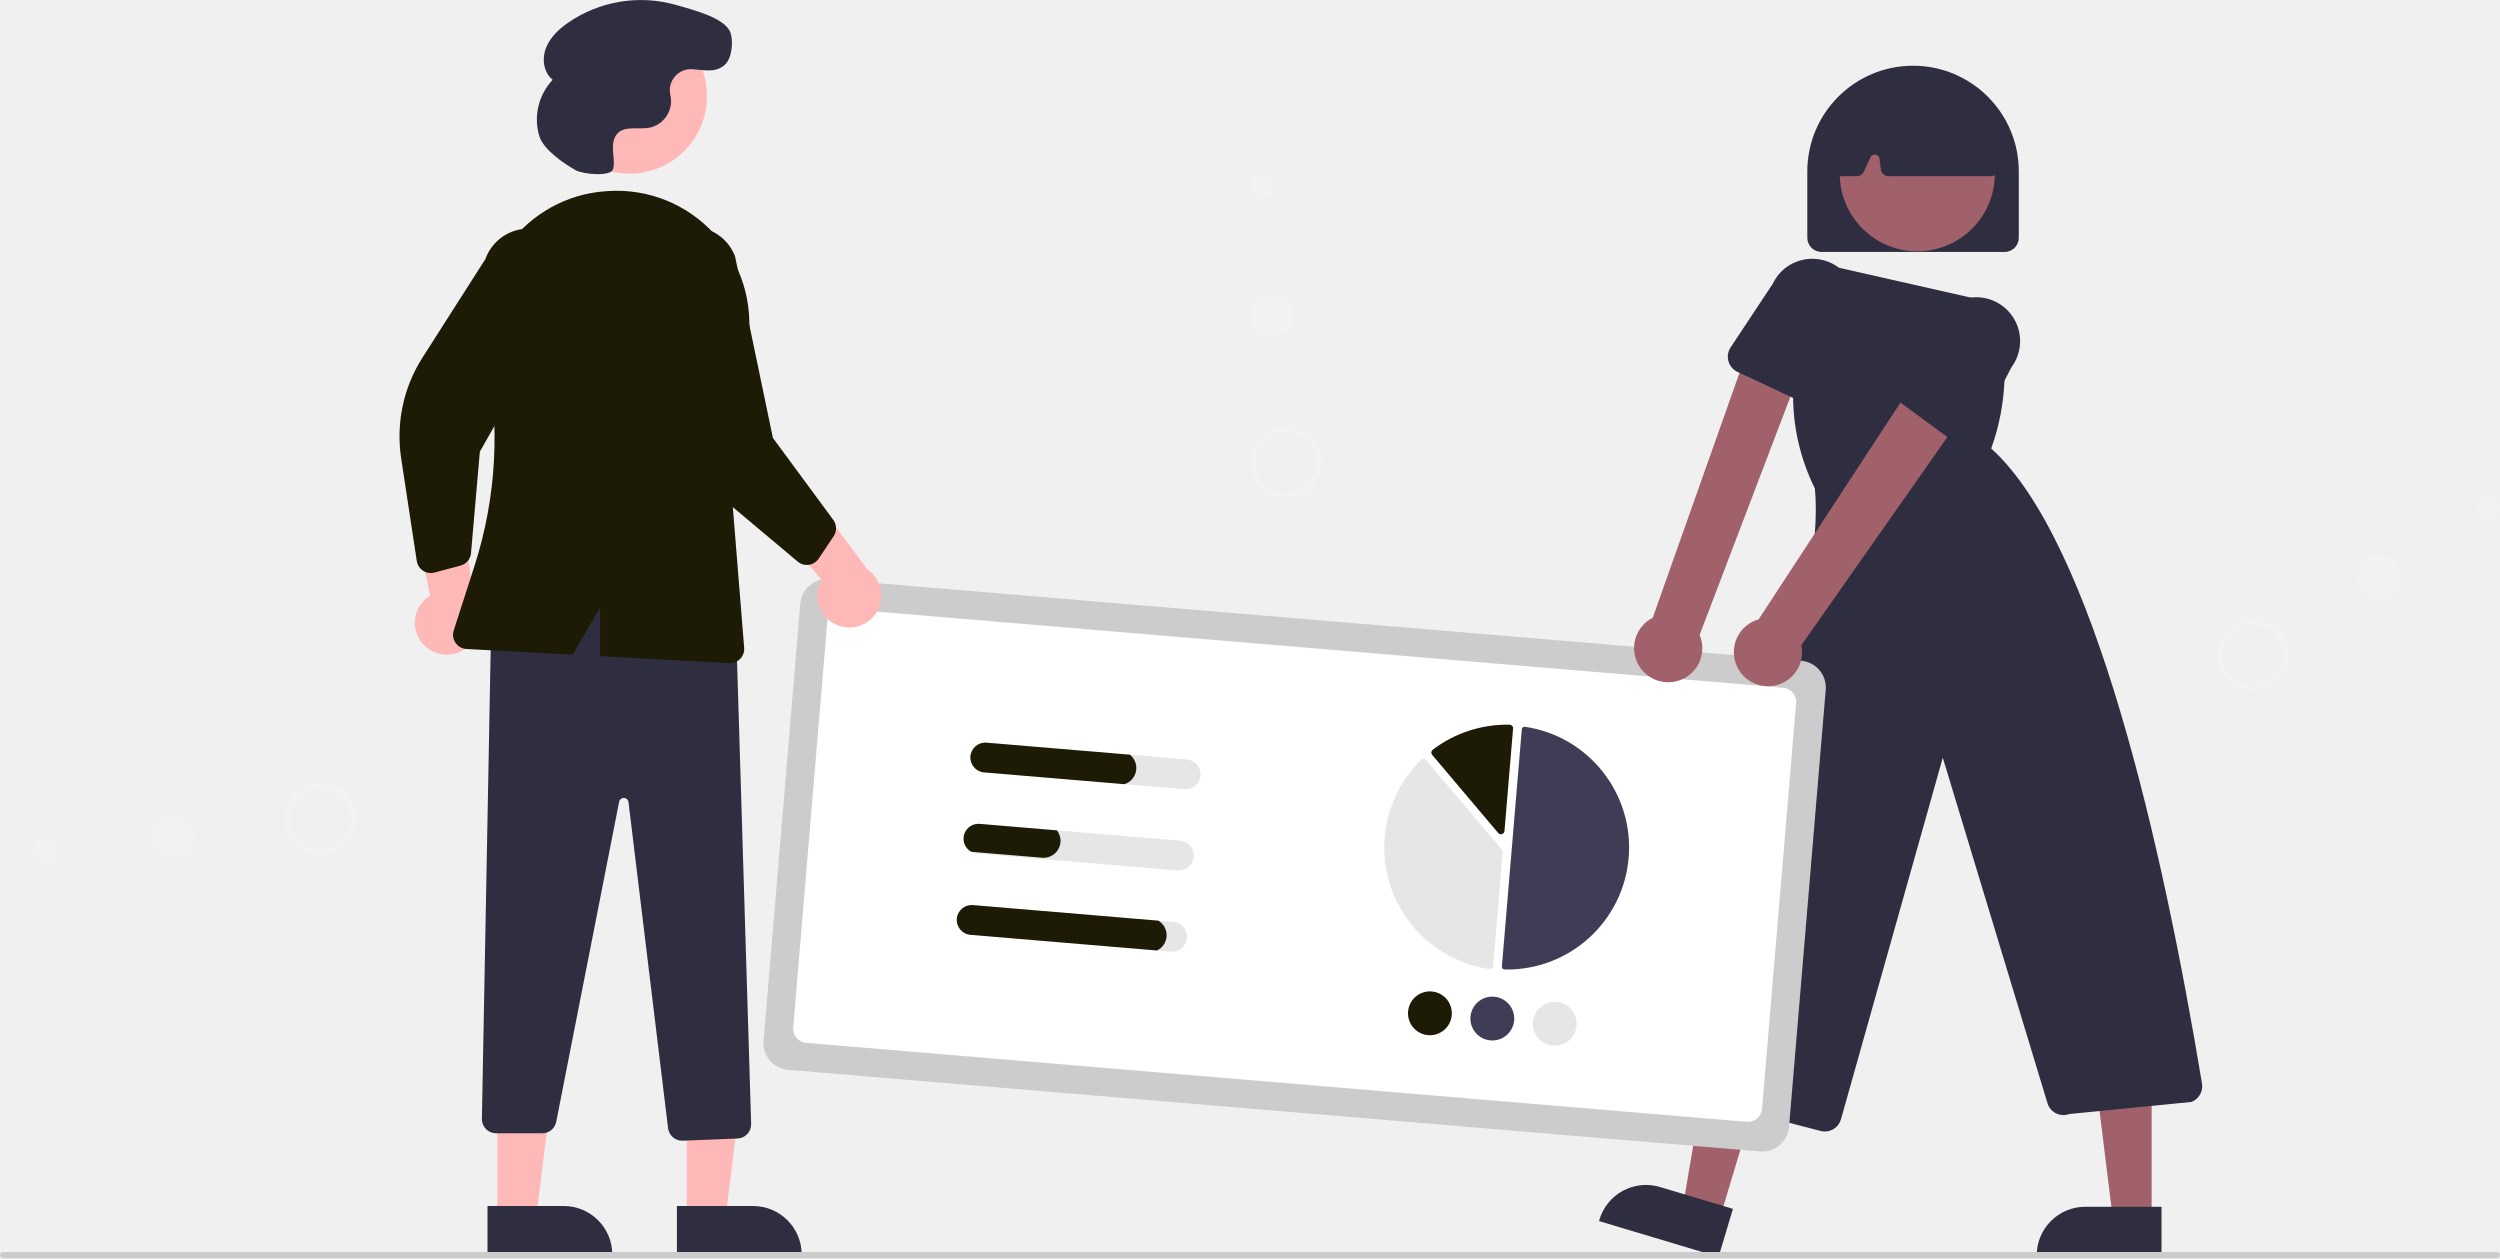
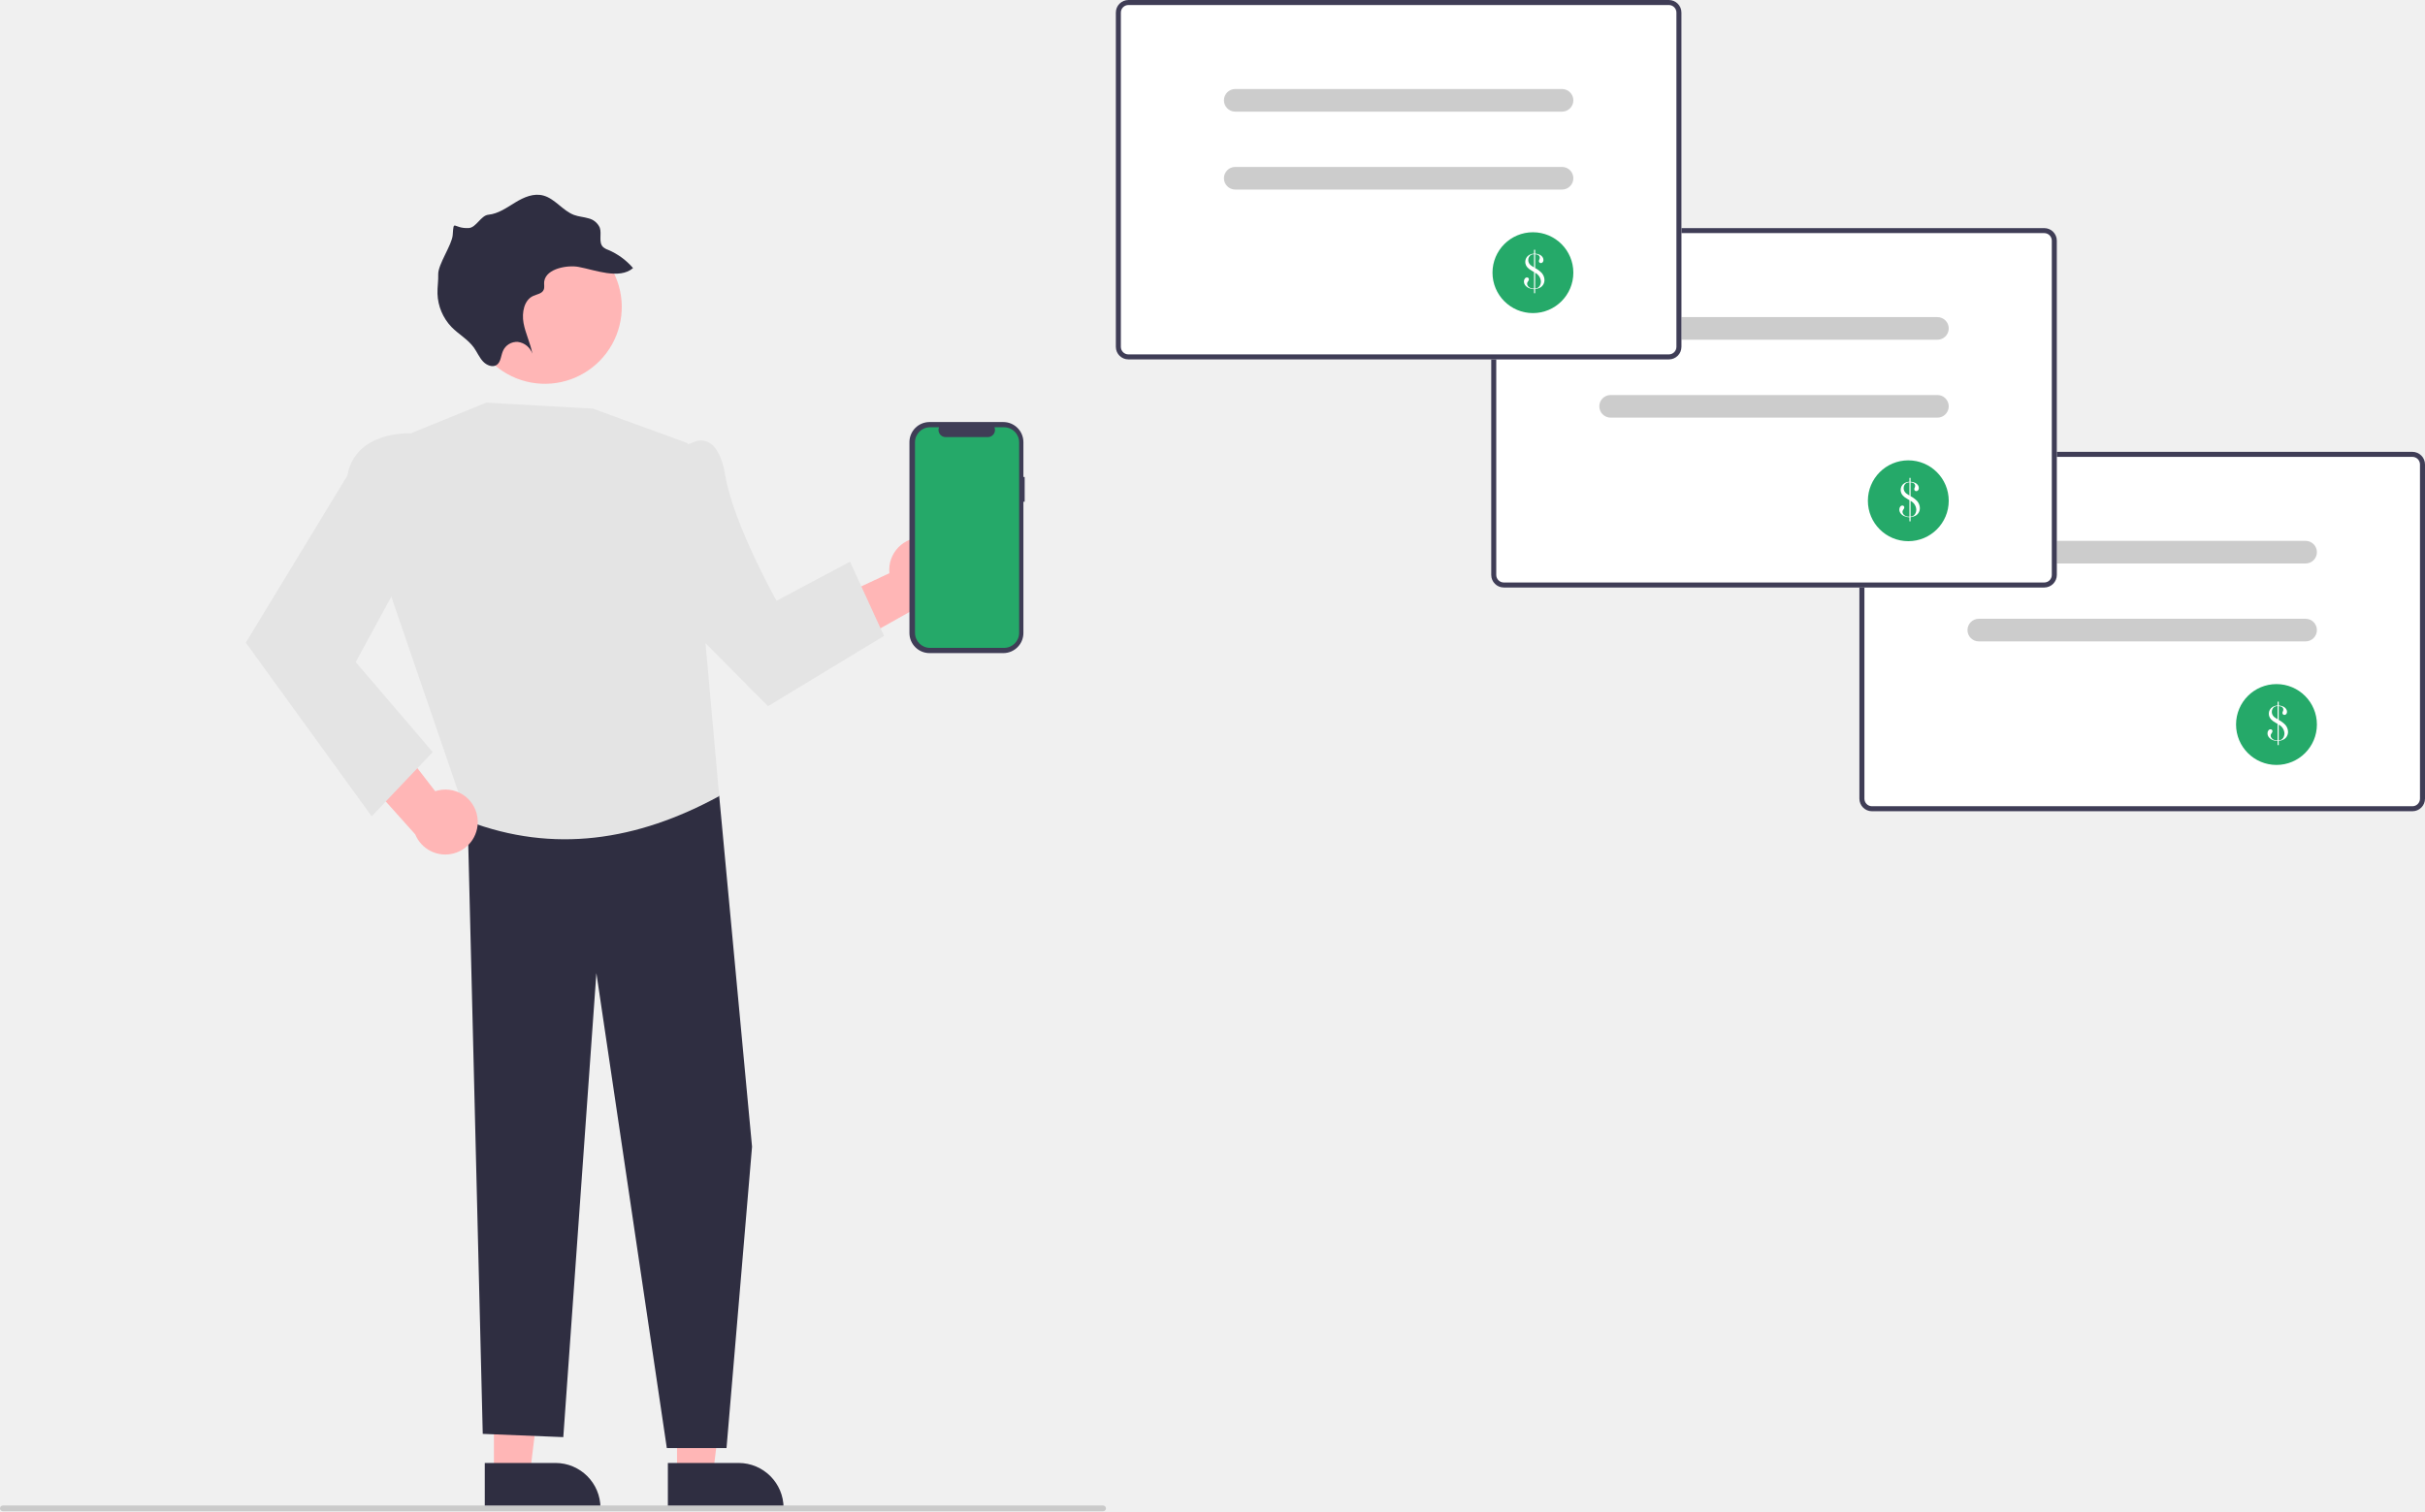
- <svg xmlns="http://www.w3.org/2000/svg" data-name="Layer 1" width="792" height="398.625" viewBox="0 0 792 398.625">
-   <path d="M839.056,330.509h-58a4.505,4.505,0,0,1-4.5-4.5v-21a33.5,33.5,0,1,1,67,0v21A4.505,4.505,0,0,1,839.056,330.509Z" transform="translate(-204 -250.6877)" fill="#2f2e41" />
-   <polygon points="544.851 385.91 533.108 382.388 541.102 335.418 558.434 340.615 544.851 385.91" fill="#a0616a" />
-   <path d="M748.432,648.879l-37.865-11.355.144-.479a15.386,15.386,0,0,1,19.157-10.319l.001 0,23.126,6.935Z" transform="translate(-204 -250.6877)" fill="#2f2e41" />
-   <polygon points="681.636 386.307 669.376 386.307 663.544 339.019 681.638 339.02 681.636 386.307" fill="#a0616a" />
-   <path d="M888.762,648.879l-39.531-.001v-.5a15.386,15.386,0,0,1,15.386-15.386h.001l24.144.001Z" transform="translate(-204 -250.6877)" fill="#2f2e41" />
-   <circle cx="607.403" cy="55.054" r="24.561" fill="#a0616a" />
-   <path d="M782.109,609.15a5.216,5.216,0,0,1-1.312-.167l-49.22-12.798a5.285,5.285,0,0,1-3.622-6.957c29.841-80.261,54.276-149.493,51-183.796a66.141,66.141,0,0,1-6.899-30.014l.35-34.68a6.792,6.792,0,0,1,8.294-6.557l55.066,12.468.312,1.039a72.25,72.25,0,0,1-1.262,45.078c32.462,29.307,54.229,125.521,66.784,201.199A5.312,5.312,0,0,1,898.301,599.76l-.155.038-38.608,3.816a5.284,5.284,0,0,1-6.894-3.423l-33.172-109.466-32.259,114.575A5.321,5.321,0,0,1,782.109,609.15Z" transform="translate(-204 -250.6877)" fill="#2f2e41" />
-   <path d="M834.749,306.509H802.322a2.504,2.504,0,0,1-2.481-2.19l-.42-3.358a1.5,1.5,0,0,0-2.848-.448l-2.126,4.555a2.51,2.51,0,0,1-2.265,1.442H787.257a2.5,2.5,0,0,1-2.489-2.738l1.942-20.286a2.519,2.519,0,0,1,1.429-2.036c14.85-6.933,29.91-6.924,44.76.026a2.504,2.504,0,0,1,1.415,1.919l2.909,20.26a2.499,2.499,0,0,1-2.475,2.855Z" transform="translate(-204 -250.6877)" fill="#2f2e41" />
-   <path d="M761.583,615.464,453.666,589.614a8.51,8.51,0,0,1-7.759-9.181L457.535,441.92a8.509,8.509,0,0,1,9.181-7.759L774.633,460.011a8.51,8.51,0,0,1,7.759,9.181L770.764,607.705A8.51,8.51,0,0,1,761.583,615.464Z" transform="translate(-204 -250.6877)" fill="#ccc" />
-   <path d="M757.353,606.077,459.401,581.064a4.505,4.505,0,0,1-4.108-4.861l10.792-128.548a4.505,4.505,0,0,1,4.861-4.108l297.952,25.013a4.505,4.505,0,0,1,4.108,4.861L762.214,601.969A4.505,4.505,0,0,1,757.353,606.077Z" transform="translate(-204 -250.6877)" fill="#fff" />
-   <path d="M680.605,557.821q.029.002.058.003a38.66,38.66,0,0,0,6.455-76.893.882.882,0,0,0-.682.182.873.873,0,0,0-.331.617l-6.308,75.137a.885.885,0,0,0,.808.954Z" transform="translate(-204 -250.6877)" fill="#3f3d56" />
-   <path d="M655.054,491.101a1.138,1.138,0,0,1,.772.398l23.964,28.356a1.126,1.126,0,0,1,.264.826l-3.018,35.953a1.122,1.122,0,0,1-.425.793,1.139,1.139,0,0,1-.876.235,38.913,38.913,0,0,1-21.571-66.24,1.14,1.14,0,0,1,.848-.324Z" transform="translate(-204 -250.6877)" fill="#e6e6e6" />
-   <path d="M682.304,480.272a1.143,1.143,0,0,1,.752.373,1.123,1.123,0,0,1,.287.853l-2.723,32.439a1.133,1.133,0,0,1-1.995.637l-20.911-24.744a1.136,1.136,0,0,1,.18-1.636,38.994,38.994,0,0,1,24.34-7.926C682.258,480.269,682.281,480.27,682.304,480.272Z" transform="translate(-204 -250.6877)" fill="#1d1a05" />
-   <path d="M663.919,572.284a6.944,6.944,0,1,1-6.338-7.5A6.952,6.952,0,0,1,663.919,572.284Z" transform="translate(-204 -250.6877)" fill="#1d1a05" />
-   <path d="M683.688,573.944a6.944,6.944,0,1,1-6.338-7.5A6.952,6.952,0,0,1,683.688,573.944Z" transform="translate(-204 -250.6877)" fill="#3f3d56" />
-   <path d="M703.458,575.604a6.944,6.944,0,1,1-6.338-7.5A6.952,6.952,0,0,1,703.458,575.604Z" transform="translate(-204 -250.6877)" fill="#e6e6e6" />
-   <path d="M580.026,491.295,516.539,485.965a4.725,4.725,0,1,0-.791,9.417L579.235,500.712a4.725,4.725,0,1,0,.791-9.417Z" transform="translate(-204 -250.6877)" fill="#e6e6e6" />
-   <path d="M577.866,517.025,514.379,511.695a4.722,4.722,0,0,0-2.689,8.836,4.662,4.662,0,0,0,1.898.581l63.487,5.33a4.725,4.725,0,1,0,.791-9.417Z" transform="translate(-204 -250.6877)" fill="#e6e6e6" />
-   <path d="M575.706,542.754,512.219,537.424a4.725,4.725,0,1,0-.791,9.417l63.487,5.33a4.725,4.725,0,1,0,.791-9.417Z" transform="translate(-204 -250.6877)" fill="#e6e6e6" />
-   <path d="M561.959,489.778l-45.42-3.813a4.725,4.725,0,1,0-.791,9.417l44.473,3.734a5.379,5.379,0,0,0,1.737-9.337Z" transform="translate(-204 -250.6877)" fill="#1d1a05" />
-   <path d="M538.823,513.747,514.379,511.695a4.722,4.722,0,0,0-2.689,8.836l22.451,1.885a5.382,5.382,0,0,0,5.811-4.911A5.271,5.271,0,0,0,538.823,513.747Z" transform="translate(-204 -250.6877)" fill="#1d1a05" />
-   <path d="M570.962,542.356,512.219,537.424a4.725,4.725,0,1,0-.791,9.417l59.122,4.963a5.368,5.368,0,0,0,.412-9.449Z" transform="translate(-204 -250.6877)" fill="#1d1a05" />
-   <path d="M734.991,466.529a10.743,10.743,0,0,0,7.445-14.694l34.621-90.826-17.673-4.352L727.579,446.399a10.801,10.801,0,0,0,7.412,20.13Z" transform="translate(-204 -250.6877)" fill="#a0616a" />
-   <path d="M778.719,379.319a5.319,5.319,0,0,1-2.254-.501h-0l-22.033-10.313a5.318,5.318,0,0,1-2.179-7.752l13.39-20.223a13.584,13.584,0,0,1,7.776-7.035,13.88,13.88,0,0,1,17.291,18.938l-6.898,23.095a5.317,5.317,0,0,1-5.093,3.792Z" transform="translate(-204 -250.6877)" fill="#2f2e41" />
-   <path d="M764.503,468.079a10.743,10.743,0,0,0,10.152-12.972l56.196-80.097-16.794-9-52.922,80.884a10.801,10.801,0,0,0,3.369,21.185Z" transform="translate(-204 -250.6877)" fill="#a0616a" />
-   <path d="M825.338,391.101a5.313,5.313,0,0,1-3.144-1.03l-19.616-14.39a5.316,5.316,0,0,1-.635-8.025l17.057-17.243a13.584,13.584,0,0,1,8.993-5.396,13.88,13.88,0,0,1,13.292,21.931L830.04,388.266a5.32,5.32,0,0,1-4.702,2.835Z" transform="translate(-204 -250.6877)" fill="#2f2e41" />
-   <path d="M469.569,448.87a10.056,10.056,0,0,1-5.277-14.488l-23.359-27.043,18.414-2.397,19.359,26.048a10.11,10.11,0,0,1-9.137,17.88Z" transform="translate(-204 -250.6877)" fill="#ffb8b8" />
-   <path d="M337.905,454.584a10.056,10.056,0,0,1,2.363-15.237L332.842,404.392l17.288,6.779,4.401,32.155a10.11,10.11,0,0,1-16.626,11.259Z" transform="translate(-204 -250.6877)" fill="#ffb8b8" />
-   <polygon points="217.569 386.069 229.829 386.068 235.661 338.78 217.567 338.781 217.569 386.069" fill="#ffb8b8" />
-   <path d="M418.442,632.754l24.144-.001h.001a15.386,15.386,0,0,1,15.386,15.386v.5l-39.531.001Z" transform="translate(-204 -250.6877)" fill="#2f2e41" />
-   <polygon points="157.569 386.069 169.829 386.068 175.661 338.78 157.567 338.781 157.569 386.069" fill="#ffb8b8" />
-   <path d="M358.442,632.754l24.144-.001h.001a15.386,15.386,0,0,1,15.386,15.386v.5l-39.531.001Z" transform="translate(-204 -250.6877)" fill="#2f2e41" />
-   <path d="M420.114,612.067a4.526,4.526,0,0,1-4.469-3.957L403.106,504.78a1.5,1.5,0,0,0-2.961-.109L380.211,606.08a4.51,4.51,0,0,1-4.416,3.632h-14.634a4.5,4.5,0,0,1-4.499-4.585l2.929-156.202.239-.143c21.348-12.711,46.51-13.543,76.926-2.54l.319.115,4.889,160.379a4.514,4.514,0,0,1-4.318,4.634l-17.355.694C420.232,612.066,420.173,612.067,420.114,612.067Z" transform="translate(-204 -250.6877)" fill="#2f2e41" />
-   <circle cx="199.408" cy="30.461" r="24.561" fill="#ffb8b8" />
-   <path d="M460.253,429.617a4.505,4.505,0,0,1-3.528-1.008l-25.185-21.134A46.374,46.374,0,0,1,415.516,379.034l-5.665-36.602a14.497,14.497,0,1,1,27.017-10.52l11.986,57.511,19.132,25.968a4.515,4.515,0,0,1,.119,5.169L463.359,427.662a4.506,4.506,0,0,1-2.091,1.686A4.454,4.454,0,0,1,460.253,429.617Z" transform="translate(-204 -250.6877)" fill="#1d1a05" />
-   <path d="M338.013,431.485a4.505,4.505,0,0,1-1.982-3.087L331.09,395.893a46.373,46.373,0,0,1,6.763-31.936l19.931-31.217a14.497,14.497,0,1,1,27.231,9.954l-29.002,51.089-2.796,32.133a4.515,4.515,0,0,1-3.326,3.959l-8.254,2.195a4.506,4.506,0,0,1-2.683-.116A4.455,4.455,0,0,1,338.013,431.485Z" transform="translate(-204 -250.6877)" fill="#1d1a05" />
-   <path d="M430.273,324.766a41.823,41.823,0,0,0-33.537-13.56q-.616.038-1.227.086H395.508a41.734,41.734,0,0,0-30.16,16.646,42.362,42.362,0,0,0-7.525,34.145,132.361,132.361,0,0,1-3.497,67.876l-6.589,20.459a4.499,4.499,0,0,0,4.042,5.872l33.685,1.811,8.62-14.89V458.565l40.941,2.201c.082.005.163.007.243.007a4.5,4.5,0,0,0,4.484-4.861l-4.627-57.382,5.804-38.973A42.089,42.089,0,0,0,430.273,324.766Z" transform="translate(-204 -250.6877)" fill="#1d1a05" />
-   <path d="M386.338,304.596c2.274,1.308,11.262,2.176,11.903-.368l.014-.056c.446-1.864.076-3.811-.052-5.723s.059-4.013,1.362-5.419c2.428-2.621,6.748-1.232,10.258-1.894a8.664,8.664,0,0,0,6.74-9.253c-.05-.398-.128-.795-.216-1.193a6.673,6.673,0,0,1,6.927-8.081c3.548.203,7.378,1.278,10.314-1.35,2.27-2.032,2.824-7.322,1.827-10.201-1.676-4.838-12.414-7.371-17.102-8.764a40.62,40.62,0,0,0-34.43,5.65c-2.961,2.087-5.727,4.71-6.989,8.106s-.653,7.68,2.193,9.922a18.332,18.332,0,0,0-4.246,17.806C376.244,298.306,382.953,302.648,386.338,304.596Z" transform="translate(-204 -250.6877)" fill="#2f2e41" />
-   <path d="M995,649.312H205a1,1,0,0,1,0-2H995a1,1,0,0,1,0,2Z" transform="translate(-204 -250.6877)" fill="#ccc" />
-   <path d="M918.713,469.608h0a11.358,11.358,0,1,1,10.409-12.233A11.358,11.358,0,0,1,918.713,469.608Zm-.14-1.742h0a9.61,9.61,0,1,0-10.351-8.808A9.61,9.61,0,0,0,918.573,467.866Z" transform="translate(-204 -250.6877)" fill="#f2f2f2" />
-   <circle cx="753.822" cy="182.788" r="6.989" fill="#f2f2f2" />
-   <circle cx="788.177" cy="160.829" r="3.671" fill="#f2f2f2" />
-   <path d="M605.341,387.715a11.358,11.358,0,1,1-3.454,15.686h0A11.37,11.37,0,0,1,605.341,387.715Zm11.291,17.668a9.61,9.61,0,1,0-13.273-2.923h0A9.621,9.621,0,0,0,616.632,405.383Z" transform="translate(-204 -250.6877)" fill="#f2f2f2" />
-   <circle cx="403.035" cy="99.718" r="6.989" fill="#f2f2f2" />
-   <circle cx="399.764" cy="59.076" r="3.671" fill="#f2f2f2" />
-   <path d="M296.07,516.394A11.358,11.358,0,1,1,311.85,519.394h0A11.37,11.37,0,0,1,296.07,516.394Zm17.335-11.797a9.61,9.61,0,1,0-2.538,13.352h0A9.621,9.621,0,0,0,313.405,504.597Z" transform="translate(-204 -250.6877)" fill="#f2f2f2" />
-   <circle cx="54.728" cy="265.092" r="6.989" fill="#f2f2f2" />
-   <circle cx="14.197" cy="269.537" r="3.671" fill="#f2f2f2" />
+ <svg xmlns="http://www.w3.org/2000/svg" data-name="Layer 1" width="839.797" height="523.444" viewBox="0 0 839.797 523.444">
+   <path d="M259.302,695.092a50.794,50.794,0,0,0,13.59,12.63c1.12.71,2.27,1.38,3.44,2h27.53c-.33-.66-.65-1.33-.96-2a95.354,95.354,0,0,1,19.84-109.34c-16.64,5.14-32.02,15.16-42.08,29.37a64.47,64.47,0,0,0-10.23,23,96.276,96.276,0,0,1,7.67-48.41c-13.51,10.99-24.03,26.04-28.04,42.98C246.052,662.272,248.961,681.082,259.302,695.092Z" transform="translate(-180.1015 -188.278)" fill="#f0f0f0" />
+   <path d="M1015.546,469.267H828.377a4.358,4.358,0,0,1-4.353-4.353V349.131a4.358,4.358,0,0,1,4.353-4.353h187.169a4.358,4.358,0,0,1,4.353,4.353V464.914A4.358,4.358,0,0,1,1015.546,469.267Z" transform="translate(-180.1015 -188.278)" fill="#fff" />
+   <path d="M1015.546,469.267H828.377a4.358,4.358,0,0,1-4.353-4.353V349.131a4.358,4.358,0,0,1,4.353-4.353h187.169a4.358,4.358,0,0,1,4.353,4.353V464.914A4.358,4.358,0,0,1,1015.546,469.267ZM828.377,346.519a2.615,2.615,0,0,0-2.612,2.612V464.914a2.615,2.615,0,0,0,2.612,2.612h187.169a2.615,2.615,0,0,0,2.612-2.612V349.131a2.615,2.615,0,0,0-2.612-2.612Z" transform="translate(-180.1015 -188.278)" fill="#3f3d56" />
+   <path d="M978.547,383.446H865.376a3.917,3.917,0,1,1,0-7.835H978.547a3.917,3.917,0,0,1,0,7.835Z" transform="translate(-180.1015 -188.278)" fill="#ccc" />
+   <path d="M978.547,410.433H865.376a3.917,3.917,0,1,1,0-7.835H978.547a3.917,3.917,0,0,1,0,7.835Z" transform="translate(-180.1015 -188.278)" fill="#ccc" />
+   <circle cx="788.363" cy="250.944" r="14" fill="#25a969" />
+   <path d="M968.849,432.627V431.293h.395v1.334a4.258,4.258,0,0,1,1.615.395,2.372,2.372,0,0,1,.921.768,1.795,1.795,0,0,1,.333,1.048,1.131,1.131,0,0,1-.259.755.801.801,0,0,1-.636.307.668.668,0,0,1-.491-.202.679.679,0,0,1-.202-.5.95.95,0,0,1,.079-.377l.158-.333a1.109,1.109,0,0,0,.079-.439,1.033,1.033,0,0,0-.211-.645,1.273,1.273,0,0,0-.597-.417,3.379,3.379,0,0,0-.79-.158v4.8l.088.053a8.741,8.741,0,0,1,2.22,1.676,3.942,3.942,0,0,1,.671,1.137,3.485,3.485,0,0,1,.241,1.259,3.056,3.056,0,0,1-.421,1.588,2.852,2.852,0,0,1-1.167,1.097,4.928,4.928,0,0,1-1.632.474v1.43h-.395v-1.404a4.405,4.405,0,0,1-1.667-.342,3.155,3.155,0,0,1-1.347-.965,2.186,2.186,0,0,1-.478-1.378,1.557,1.557,0,0,1,.307-.979.914.914,0,0,1,.746-.399.645.645,0,0,1,.667.665,1.304,1.304,0,0,1-.325.727,2.203,2.203,0,0,0-.241.403.9.9,0,0,0-.066.35,1.418,1.418,0,0,0,.312.88,1.989,1.989,0,0,0,.838.626,3.087,3.087,0,0,0,1.185.21h.07v-5.73l-.5-.29q-.711-.412-1.084-.684a4.526,4.526,0,0,1-.671-.597,2.883,2.883,0,0,1-.781-1.983,2.691,2.691,0,0,1,.333-1.312,2.617,2.617,0,0,1,.921-.979A3.75,3.75,0,0,1,968.849,432.627Zm0,.193a2.716,2.716,0,0,0-.987.219,1.682,1.682,0,0,0-.734.709,2.171,2.171,0,0,0-.28,1.095,2.224,2.224,0,0,0,.411,1.305,2.648,2.648,0,0,0,.511.552,9.521,9.521,0,0,0,.992.648l.087.053Zm.395,11.899a2.721,2.721,0,0,0,.664-.14,1.75,1.75,0,0,0,.481-.281,2.173,2.173,0,0,0,.612-.855,2.948,2.948,0,0,0,.227-1.154,3.625,3.625,0,0,0-1.983-3.036Z" transform="translate(-180.1015 -188.278)" fill="#fff" />
+   <path d="M888.046,391.767H700.877a4.358,4.358,0,0,1-4.353-4.353V271.631a4.358,4.358,0,0,1,4.353-4.353H888.046a4.358,4.358,0,0,1,4.353,4.353V387.414A4.358,4.358,0,0,1,888.046,391.767Z" transform="translate(-180.1015 -188.278)" fill="#fff" />
+   <path d="M888.046,391.767H700.877a4.358,4.358,0,0,1-4.353-4.353V271.631a4.358,4.358,0,0,1,4.353-4.353H888.046a4.358,4.358,0,0,1,4.353,4.353V387.414A4.358,4.358,0,0,1,888.046,391.767ZM700.877,269.019a2.615,2.615,0,0,0-2.612,2.612V387.414a2.615,2.615,0,0,0,2.612,2.612H888.046a2.615,2.615,0,0,0,2.612-2.612V271.631a2.615,2.615,0,0,0-2.612-2.612Z" transform="translate(-180.1015 -188.278)" fill="#3f3d56" />
+   <path d="M851.047,305.946H737.876a3.917,3.917,0,1,1,0-7.835H851.047a3.917,3.917,0,0,1,0,7.835Z" transform="translate(-180.1015 -188.278)" fill="#ccc" />
+   <path d="M851.047,332.933H737.876a3.917,3.917,0,1,1,0-7.835H851.047a3.917,3.917,0,0,1,0,7.835Z" transform="translate(-180.1015 -188.278)" fill="#ccc" />
+   <circle cx="660.863" cy="173.444" r="14" fill="#25a969" />
+   <path d="M841.349,355.127V353.793h.395v1.334a4.258,4.258,0,0,1,1.615.395,2.372,2.372,0,0,1,.921.768,1.795,1.795,0,0,1,.333,1.048,1.131,1.131,0,0,1-.259.755.801.801,0,0,1-.636.307.668.668,0,0,1-.491-.202.679.679,0,0,1-.202-.5.95.95,0,0,1,.079-.377l.158-.333a1.109,1.109,0,0,0,.079-.439,1.033,1.033,0,0,0-.211-.645,1.273,1.273,0,0,0-.597-.417,3.379,3.379,0,0,0-.79-.158v4.8l.088.053a8.741,8.741,0,0,1,2.22,1.676,3.942,3.942,0,0,1,.671,1.137,3.485,3.485,0,0,1,.241,1.259,3.056,3.056,0,0,1-.421,1.588,2.852,2.852,0,0,1-1.167,1.097,4.928,4.928,0,0,1-1.632.474v1.43h-.395v-1.404a4.405,4.405,0,0,1-1.667-.342,3.155,3.155,0,0,1-1.347-.965,2.186,2.186,0,0,1-.478-1.378,1.557,1.557,0,0,1,.307-.979.914.914,0,0,1,.746-.399.645.645,0,0,1,.667.665,1.304,1.304,0,0,1-.325.727,2.203,2.203,0,0,0-.241.403.9.9,0,0,0-.066.35,1.418,1.418,0,0,0,.312.88,1.989,1.989,0,0,0,.838.626,3.087,3.087,0,0,0,1.185.21h.07v-5.73l-.5-.29q-.711-.412-1.084-.684a4.526,4.526,0,0,1-.671-.597,2.883,2.883,0,0,1-.781-1.983,2.691,2.691,0,0,1,.333-1.312,2.617,2.617,0,0,1,.921-.979A3.75,3.75,0,0,1,841.349,355.127Zm0,.193a2.716,2.716,0,0,0-.987.219,1.682,1.682,0,0,0-.734.709,2.171,2.171,0,0,0-.28,1.095,2.224,2.224,0,0,0,.411,1.305,2.648,2.648,0,0,0,.511.552,9.521,9.521,0,0,0,.992.648l.087.053Zm.395,11.899a2.721,2.721,0,0,0,.664-.14,1.75,1.75,0,0,0,.481-.281,2.173,2.173,0,0,0,.612-.855,2.948,2.948,0,0,0,.227-1.154,3.625,3.625,0,0,0-1.983-3.036Z" transform="translate(-180.1015 -188.278)" fill="#fff" />
+   <path d="M500.047,374.49a11.183,11.183,0,0,0-11.928,12.319l-35.982,16.869,17.612,10.784L501.218,396.79a11.244,11.244,0,0,0-1.171-22.3Z" transform="translate(-180.1015 -188.278)" fill="#ffb6b6" />
+   <polygon points="171.049 510.77 183.476 510.769 189.388 462.837 171.047 462.838 171.049 510.77" fill="#ffb6b6" />
+   <path d="M347.981,694.991l24.473-.001h.001a15.597,15.597,0,0,1,15.596,15.596v.507l-40.069.001Z" transform="translate(-180.1015 -188.278)" fill="#2f2e41" />
+   <polygon points="234.459 510.77 246.886 510.769 252.798 462.837 234.457 462.838 234.459 510.77" fill="#ffb6b6" />
+   <path d="M411.391,694.991l24.473-.001h.001a15.597,15.597,0,0,1,15.596,15.596v.507l-40.069.001Z" transform="translate(-180.1015 -188.278)" fill="#2f2e41" />
+   <polygon points="242.76 262.159 249.067 275.738 260.438 397.176 251.599 501.554 230.926 501.554 206.532 337.03 195.074 497.764 167.18 496.638 161.825 278.718 242.76 262.159" fill="#2f2e41" />
+   <path d="M322.35,338.372l26.149-10.639,36.909,2.07,32.813,11.958L429.169,464.016c-28.546,15.588-57.463,19.843-86.882,8.697l-27.304-79.628Z" transform="translate(-180.1015 -188.278)" fill="#e4e4e4" />
+   <path d="M408.013,344.993l11.604-3.232s8.777-5.707,11.665,11.258,17.747,43.352,17.747,43.352l25.437-13.556,11.777,25.719-40.171,24.334-42.303-42.624Z" transform="translate(-180.1015 -188.278)" fill="#e4e4e4" />
+   <path id="a80a6b0c-a21b-4eb6-b764-70793a425e46-49" data-name="Path 40" d="M344.361,305.083h0a26.609,26.609,0,1,1,48.699-21.462l.152.352a26.614,26.614,0,1,1-48.861,21.114Z" transform="translate(-180.1015 -188.278)" fill="#ffb6b6" />
+   <path id="b51b91e7-03ed-46d5-9b2a-c48431fd2f0d-50" data-name="Path 72" d="M380.487,280.73c5.533,1.004,14.095,4.487,18.847.401a23.291,23.291,0,0,0-8.623-6.307,5.314,5.314,0,0,1-1.785-1.009c-1.62-1.637-.368-4.458-1.11-6.672a5.717,5.717,0,0,0-3.937-3.246c-1.649-.493-3.378-.574-4.998-1.172-3.834-1.441-6.56-5.565-10.49-6.685-3.424-.99-6.87.549-9.825,2.345s-5.879,3.928-9.336,4.269c-2.584.236-4.219,4.485-6.813,4.61-5.435.264-5.133-3.318-5.535,2.392-.232,3.407-5.101,10.186-5.021,13.623.08,2.252-.318,4.483-.254,6.742a17.515,17.515,0,0,0,4.848,11.511c2.474,2.545,5.693,4.261,7.776,7.161,1.083,1.54,1.835,3.337,3.096,4.73s3.397,2.232,4.804,1.237,1.434-3.147,2.132-4.786a5.233,5.233,0,0,1,5.201-3.166,6.129,6.129,0,0,1,5.001,4.083c-.659-3.62-2.396-7.012-3.057-10.635s.2-7.951,3.32-9.365c1.339-.623,3.149-.791,3.687-2.227.33-.865.028-1.887.155-2.823C369.255,281.156,376.879,280.022,380.487,280.73Z" transform="translate(-180.1015 -188.278)" fill="#2f2e41" />
+   <path d="M345.422,471.299a11.183,11.183,0,0,0-14.612-8.974l-24.269-31.47-6.709,19.531,24.074,26.89a11.244,11.244,0,0,0,21.516-5.977Z" transform="translate(-180.1015 -188.278)" fill="#ffb6b6" />
+   <path d="M330.733,344.308l-8.382-5.936s-19.177-1.099-21.967,14.646l-35.163,57.845,43.598,60.148,21.137-22.251-26.671-31.168L325.678,376.477Z" transform="translate(-180.1015 -188.278)" fill="#e4e4e4" />
+   <path d="M534.956,353.474h-.44V341.427a6.973,6.973,0,0,0-6.973-6.973H502.02a6.973,6.973,0,0,0-6.973,6.972v66.091a6.973,6.973,0,0,0,6.973,6.973h25.523a6.973,6.973,0,0,0,6.973-6.972V362.049h.44Z" transform="translate(-180.1015 -188.278)" fill="#3f3d56" />
+   <path d="M527.825,336.268h-3.332a2.474,2.474,0,0,1-2.29,3.408h-14.622a2.474,2.474,0,0,1-2.29-3.408h-3.112a5.207,5.207,0,0,0-5.207,5.207v65.994a5.207,5.207,0,0,0,5.207,5.207H527.825a5.207,5.207,0,0,0,5.207-5.207h0V341.475A5.207,5.207,0,0,0,527.825,336.268Z" transform="translate(-180.1015 -188.278)" fill="#25a969" />
+   <path d="M758.046,312.767H570.877a4.358,4.358,0,0,1-4.353-4.353V192.631a4.358,4.358,0,0,1,4.353-4.353H758.046a4.358,4.358,0,0,1,4.353,4.353V308.414A4.358,4.358,0,0,1,758.046,312.767Z" transform="translate(-180.1015 -188.278)" fill="#fff" />
+   <path d="M758.046,312.767H570.877a4.358,4.358,0,0,1-4.353-4.353V192.631a4.358,4.358,0,0,1,4.353-4.353H758.046a4.358,4.358,0,0,1,4.353,4.353V308.414A4.358,4.358,0,0,1,758.046,312.767ZM570.877,190.019a2.615,2.615,0,0,0-2.612,2.612V308.414a2.615,2.615,0,0,0,2.612,2.612H758.046a2.615,2.615,0,0,0,2.612-2.612V192.631a2.615,2.615,0,0,0-2.612-2.612Z" transform="translate(-180.1015 -188.278)" fill="#3f3d56" />
+   <path d="M721.047,226.946H607.876a3.917,3.917,0,1,1,0-7.835H721.047a3.917,3.917,0,0,1,0,7.835Z" transform="translate(-180.1015 -188.278)" fill="#ccc" />
+   <path d="M721.047,253.933H607.876a3.917,3.917,0,1,1,0-7.835H721.047a3.917,3.917,0,0,1,0,7.835Z" transform="translate(-180.1015 -188.278)" fill="#ccc" />
+   <circle cx="530.863" cy="94.444" r="14" fill="#25a969" />
+   <path d="M711.349,276.127V274.793h.395v1.334a4.258,4.258,0,0,1,1.615.395,2.372,2.372,0,0,1,.921.768,1.795,1.795,0,0,1,.333,1.048,1.131,1.131,0,0,1-.259.755.801.801,0,0,1-.636.307.668.668,0,0,1-.491-.202.679.679,0,0,1-.202-.5.95.95,0,0,1,.079-.377l.158-.333a1.109,1.109,0,0,0,.079-.439,1.033,1.033,0,0,0-.211-.645,1.273,1.273,0,0,0-.597-.417,3.379,3.379,0,0,0-.79-.158v4.8l.088.053a8.741,8.741,0,0,1,2.22,1.676,3.942,3.942,0,0,1,.671,1.137,3.485,3.485,0,0,1,.241,1.259,3.056,3.056,0,0,1-.421,1.588,2.852,2.852,0,0,1-1.167,1.097,4.928,4.928,0,0,1-1.632.474v1.43h-.395v-1.404a4.405,4.405,0,0,1-1.667-.342,3.155,3.155,0,0,1-1.347-.965,2.186,2.186,0,0,1-.478-1.378,1.557,1.557,0,0,1,.307-.979.914.914,0,0,1,.746-.399.645.645,0,0,1,.667.665,1.304,1.304,0,0,1-.325.727,2.203,2.203,0,0,0-.241.403.9.9,0,0,0-.066.35,1.418,1.418,0,0,0,.312.88,1.989,1.989,0,0,0,.838.626,3.087,3.087,0,0,0,1.185.21h.07v-5.73l-.5-.29q-.711-.412-1.084-.684a4.526,4.526,0,0,1-.671-.597,2.883,2.883,0,0,1-.781-1.983,2.691,2.691,0,0,1,.333-1.312,2.617,2.617,0,0,1,.921-.979A3.75,3.75,0,0,1,711.349,276.127Zm0,.193a2.716,2.716,0,0,0-.987.219,1.682,1.682,0,0,0-.734.709,2.171,2.171,0,0,0-.28,1.095,2.224,2.224,0,0,0,.411,1.305,2.648,2.648,0,0,0,.511.552,9.521,9.521,0,0,0,.992.648l.087.053Zm.395,11.899a2.721,2.721,0,0,0,.664-.14,1.75,1.75,0,0,0,.481-.281,2.173,2.173,0,0,0,.612-.855,2.948,2.948,0,0,0,.227-1.154,3.625,3.625,0,0,0-1.983-3.036Z" transform="translate(-180.1015 -188.278)" fill="#fff" />
+   <path d="M562.102,711.722h-381a1,1,0,0,1,0-2h381a1,1,0,0,1,0,2Z" transform="translate(-180.1015 -188.278)" fill="#cacaca" />
</svg>
